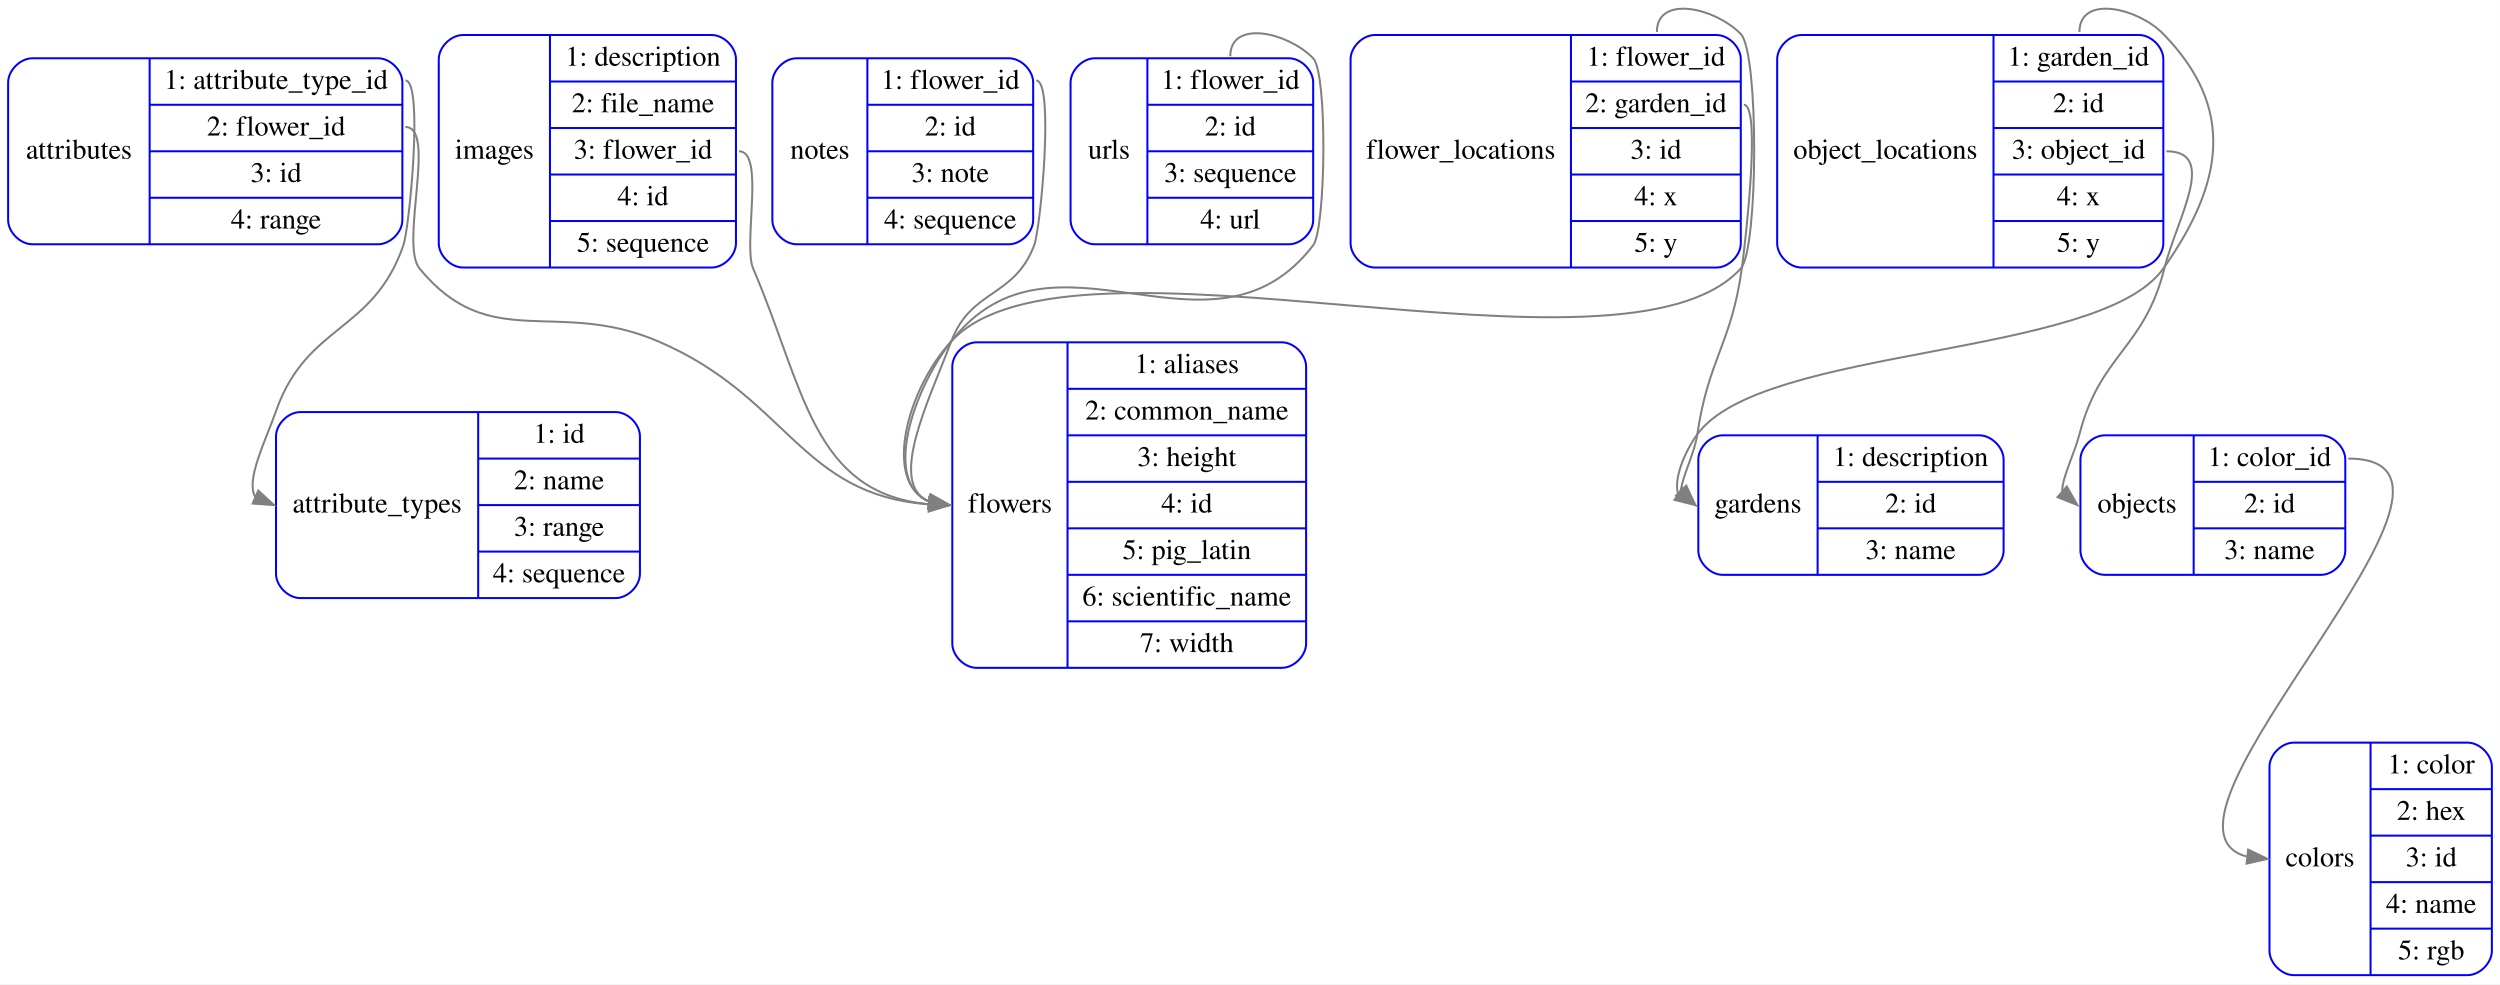
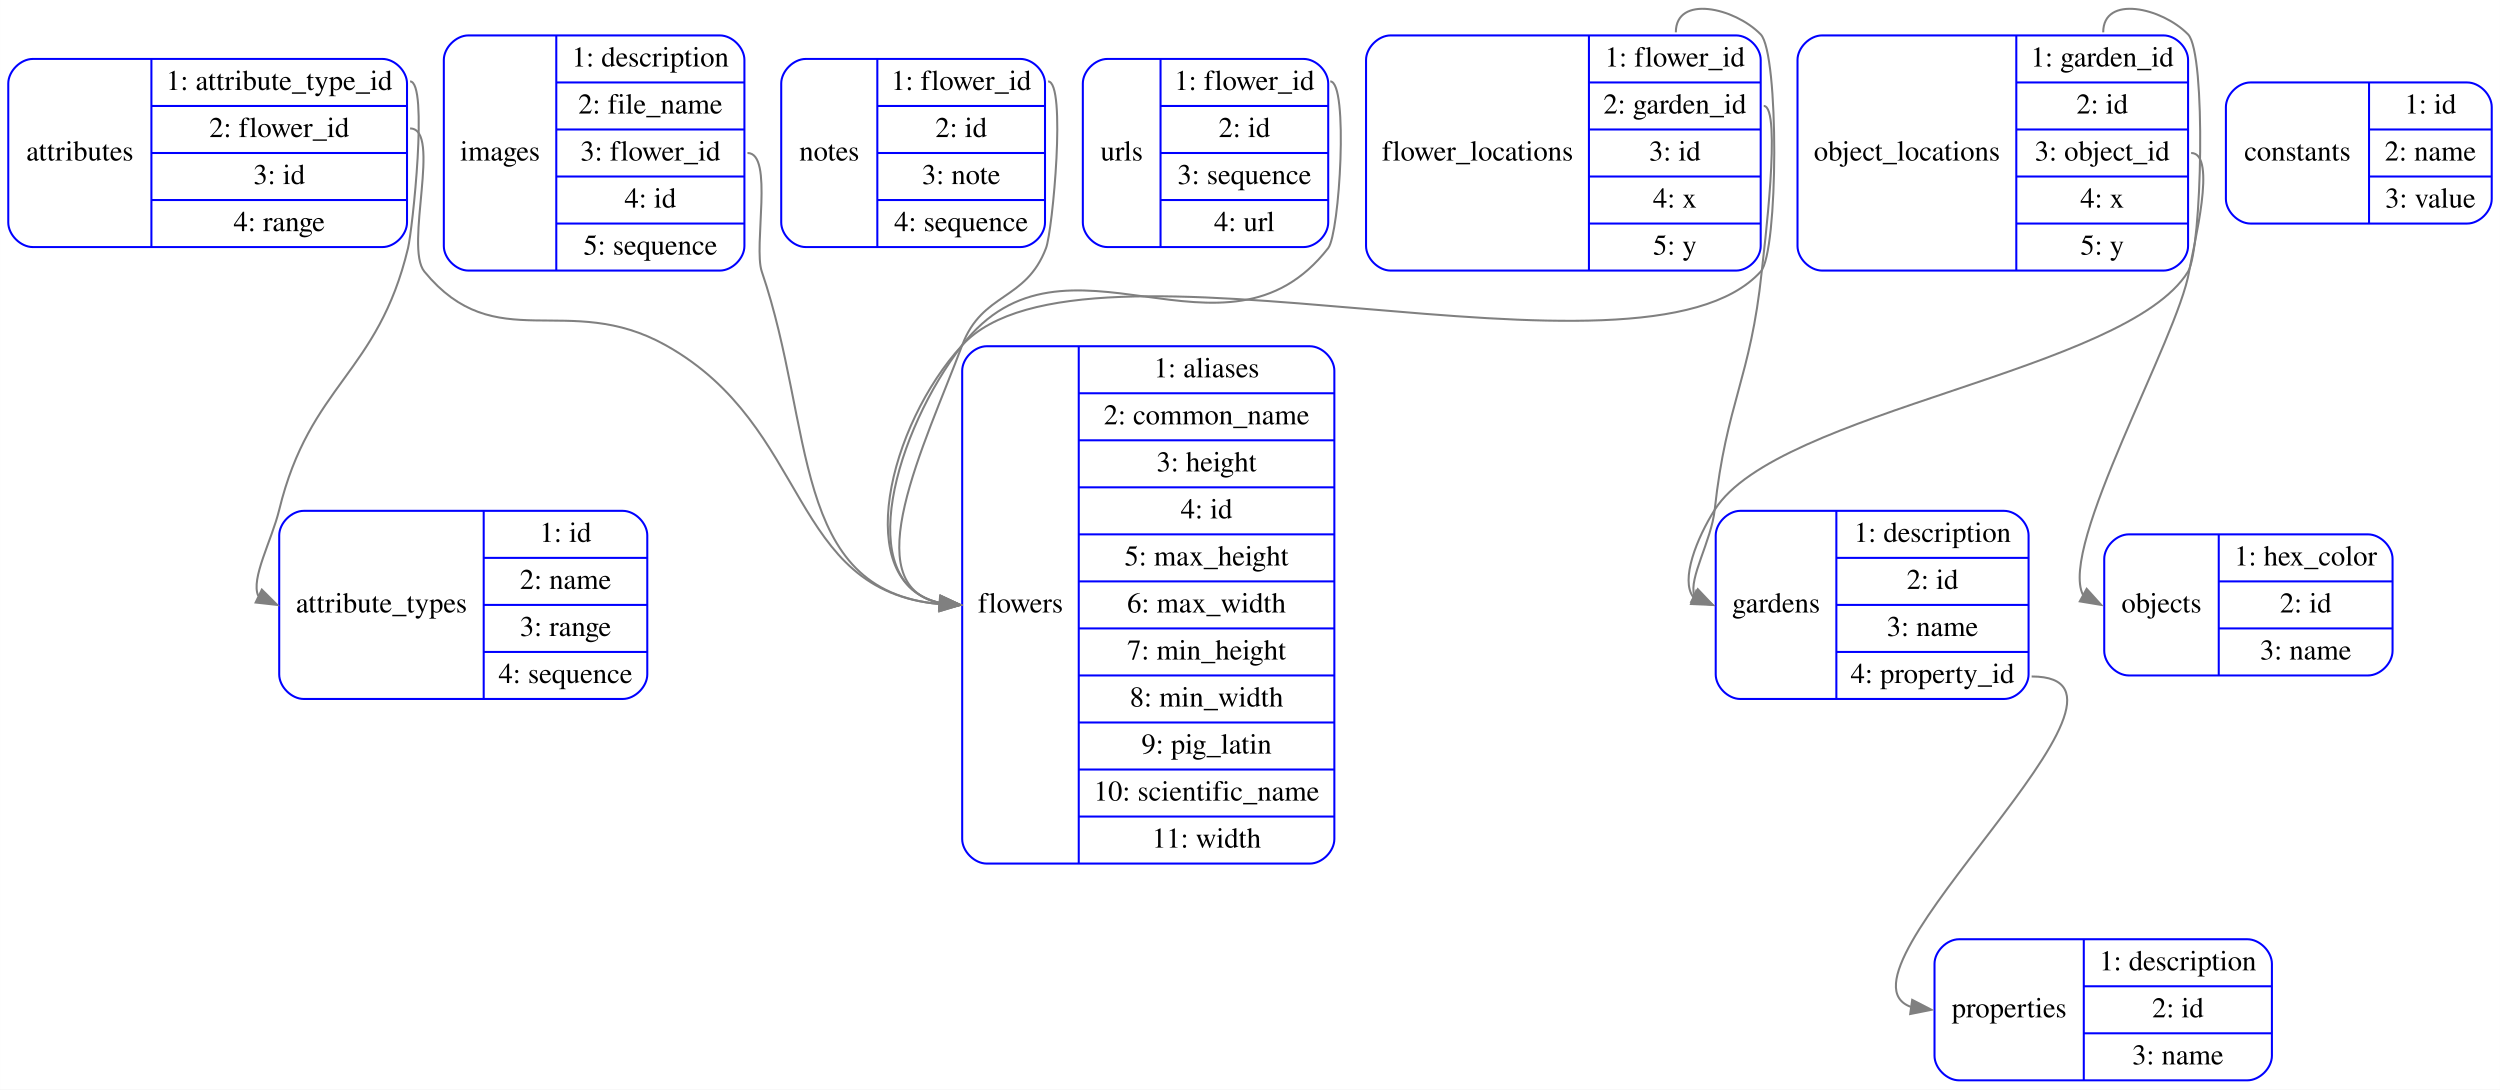
- <svg xmlns="http://www.w3.org/2000/svg" width="1237pt" height="487pt" viewBox="0.00 0.00 1236.50 486.82">
-   <g id="graph0" class="graph" transform="scale(1 1) rotate(0) translate(4 482.822)">
-     <polygon fill="white" stroke="none" points="-4,4 -4,-482.822 1232.5,-482.822 1232.5,4 -4,4" />
+ <svg xmlns="http://www.w3.org/2000/svg" width="1223pt" height="533pt" viewBox="0.00 0.00 1222.50 532.82">
+   <g id="graph0" class="graph" transform="scale(1 1) rotate(0) translate(4 528.822)">
+     <polygon fill="white" stroke="none" points="-4,4 -4,-528.822 1218.5,-528.822 1218.5,4 -4,4" />
    <g id="node1" class="node">
      <path fill="none" stroke="blue" d="M144.5,-187C144.5,-187 300.5,-187 300.5,-187 306.5,-187 312.5,-193 312.5,-199 312.5,-199 312.5,-267 312.5,-267 312.5,-273 306.5,-279 300.5,-279 300.5,-279 144.5,-279 144.5,-279 138.5,-279 132.5,-273 132.5,-267 132.5,-267 132.5,-199 132.5,-199 132.5,-193 138.5,-187 144.5,-187" />
      <text text-anchor="middle" x="182.5" y="-229.3" font-family="Times,serif" font-size="14.00">attribute_types</text>
      <polyline fill="none" stroke="blue" points="232.5,-187 232.5,-279 " />
      <text text-anchor="middle" x="272.5" y="-263.8" font-family="Times,serif" font-size="14.00">1: id</text>
      <polyline fill="none" stroke="blue" points="232.5,-256 312.5,-256 " />
      <text text-anchor="middle" x="272.5" y="-240.8" font-family="Times,serif" font-size="14.00">2: name</text>
      <polyline fill="none" stroke="blue" points="232.5,-233 312.5,-233 " />
      <text text-anchor="middle" x="272.5" y="-217.8" font-family="Times,serif" font-size="14.00">3: range</text>
      <polyline fill="none" stroke="blue" points="232.5,-210 312.5,-210 " />
      <text text-anchor="middle" x="272.5" y="-194.8" font-family="Times,serif" font-size="14.00">4: sequence</text>
    </g>
    <g id="node2" class="node">
-       <path fill="none" stroke="blue" d="M12,-362C12,-362 183,-362 183,-362 189,-362 195,-368 195,-374 195,-374 195,-442 195,-442 195,-448 189,-454 183,-454 183,-454 12,-454 12,-454 6,-454 0,-448 0,-442 0,-442 0,-374 0,-374 0,-368 6,-362 12,-362" />
-       <text text-anchor="middle" x="35" y="-404.3" font-family="Times,serif" font-size="14.00">attributes</text>
-       <polyline fill="none" stroke="blue" points="70,-362 70,-454 " />
-       <text text-anchor="middle" x="132.5" y="-438.8" font-family="Times,serif" font-size="14.00">1: attribute_type_id</text>
+       <path fill="none" stroke="blue" d="M12,-408C12,-408 183,-408 183,-408 189,-408 195,-414 195,-420 195,-420 195,-488 195,-488 195,-494 189,-500 183,-500 183,-500 12,-500 12,-500 6,-500 0,-494 0,-488 0,-488 0,-420 0,-420 0,-414 6,-408 12,-408" />
+       <text text-anchor="middle" x="35" y="-450.3" font-family="Times,serif" font-size="14.00">attributes</text>
+       <polyline fill="none" stroke="blue" points="70,-408 70,-500 " />
+       <text text-anchor="middle" x="132.5" y="-484.8" font-family="Times,serif" font-size="14.00">1: attribute_type_id</text>
+       <polyline fill="none" stroke="blue" points="70,-477 195,-477 " />
+       <text text-anchor="middle" x="132.5" y="-461.8" font-family="Times,serif" font-size="14.00">2: flower_id</text>
+       <polyline fill="none" stroke="blue" points="70,-454 195,-454 " />
+       <text text-anchor="middle" x="132.5" y="-438.8" font-family="Times,serif" font-size="14.00">3: id</text>
      <polyline fill="none" stroke="blue" points="70,-431 195,-431 " />
-       <text text-anchor="middle" x="132.5" y="-415.8" font-family="Times,serif" font-size="14.00">2: flower_id</text>
-       <polyline fill="none" stroke="blue" points="70,-408 195,-408 " />
-       <text text-anchor="middle" x="132.5" y="-392.8" font-family="Times,serif" font-size="14.00">3: id</text>
-       <polyline fill="none" stroke="blue" points="70,-385 195,-385 " />
-       <text text-anchor="middle" x="132.5" y="-369.8" font-family="Times,serif" font-size="14.00">4: range</text>
+       <text text-anchor="middle" x="132.5" y="-415.8" font-family="Times,serif" font-size="14.00">4: range</text>
    </g>
    <g id="edge1" class="edge">
-       <path fill="none" stroke="grey" d="M196.5,-443C205.556,-443 198.466,-370.057 195.5,-361.5 180.447,-318.076 147.753,-322.854 132.5,-279.5 127.247,-264.57 117.334,-245.244 122.254,-237.005" />
-       <polygon fill="grey" stroke="grey" points="123.715,-240.187 131.5,-233 120.933,-233.763 123.715,-240.187" />
+       <path fill="none" stroke="grey" d="M196.5,-489C205.556,-489 197.607,-416.308 195.5,-407.5 180.747,-345.834 147.537,-341.097 132.5,-279.5 128.823,-264.439 118.471,-245.813 122.246,-237.442" />
+       <polygon fill="grey" stroke="grey" points="123.999,-240.483 131.5,-233 120.97,-234.172 123.999,-240.483" />
    </g>
    <g id="node5" class="node">
-       <path fill="none" stroke="blue" d="M479,-152.5C479,-152.5 630,-152.5 630,-152.5 636,-152.5 642,-158.5 642,-164.5 642,-164.5 642,-301.5 642,-301.5 642,-307.5 636,-313.5 630,-313.5 630,-313.5 479,-313.5 479,-313.5 473,-313.5 467,-307.5 467,-301.5 467,-301.5 467,-164.5 467,-164.5 467,-158.5 473,-152.5 479,-152.5" />
-       <text text-anchor="middle" x="495.5" y="-229.3" font-family="Times,serif" font-size="14.00">flowers</text>
-       <polyline fill="none" stroke="blue" points="524,-152.5 524,-313.5 " />
-       <text text-anchor="middle" x="583" y="-298.3" font-family="Times,serif" font-size="14.00">1: aliases</text>
-       <polyline fill="none" stroke="blue" points="524,-290.5 642,-290.5 " />
-       <text text-anchor="middle" x="583" y="-275.3" font-family="Times,serif" font-size="14.00">2: common_name</text>
-       <polyline fill="none" stroke="blue" points="524,-267.5 642,-267.5 " />
-       <text text-anchor="middle" x="583" y="-252.3" font-family="Times,serif" font-size="14.00">3: height</text>
-       <polyline fill="none" stroke="blue" points="524,-244.5 642,-244.5 " />
-       <text text-anchor="middle" x="583" y="-229.3" font-family="Times,serif" font-size="14.00">4: id</text>
-       <polyline fill="none" stroke="blue" points="524,-221.5 642,-221.5 " />
-       <text text-anchor="middle" x="583" y="-206.3" font-family="Times,serif" font-size="14.00">5: pig_latin</text>
-       <polyline fill="none" stroke="blue" points="524,-198.5 642,-198.5 " />
-       <text text-anchor="middle" x="583" y="-183.3" font-family="Times,serif" font-size="14.00">6: scientific_name</text>
-       <polyline fill="none" stroke="blue" points="524,-175.5 642,-175.5 " />
-       <text text-anchor="middle" x="583" y="-160.3" font-family="Times,serif" font-size="14.00">7: width</text>
+       <path fill="none" stroke="blue" d="M478.5,-106.5C478.5,-106.5 636.5,-106.5 636.5,-106.5 642.5,-106.5 648.5,-112.5 648.5,-118.5 648.5,-118.5 648.5,-347.5 648.5,-347.5 648.5,-353.5 642.5,-359.5 636.5,-359.5 636.5,-359.5 478.5,-359.5 478.5,-359.5 472.5,-359.5 466.5,-353.5 466.5,-347.5 466.5,-347.5 466.5,-118.5 466.5,-118.5 466.5,-112.5 472.5,-106.5 478.5,-106.5" />
+       <text text-anchor="middle" x="495" y="-229.3" font-family="Times,serif" font-size="14.00">flowers</text>
+       <polyline fill="none" stroke="blue" points="523.5,-106.5 523.5,-359.5 " />
+       <text text-anchor="middle" x="586" y="-344.3" font-family="Times,serif" font-size="14.00">1: aliases</text>
+       <polyline fill="none" stroke="blue" points="523.5,-336.5 648.5,-336.5 " />
+       <text text-anchor="middle" x="586" y="-321.3" font-family="Times,serif" font-size="14.00">2: common_name</text>
+       <polyline fill="none" stroke="blue" points="523.5,-313.5 648.5,-313.5 " />
+       <text text-anchor="middle" x="586" y="-298.3" font-family="Times,serif" font-size="14.00">3: height</text>
+       <polyline fill="none" stroke="blue" points="523.5,-290.5 648.5,-290.5 " />
+       <text text-anchor="middle" x="586" y="-275.3" font-family="Times,serif" font-size="14.00">4: id</text>
+       <polyline fill="none" stroke="blue" points="523.5,-267.5 648.5,-267.5 " />
+       <text text-anchor="middle" x="586" y="-252.3" font-family="Times,serif" font-size="14.00">5: max_height</text>
+       <polyline fill="none" stroke="blue" points="523.5,-244.5 648.5,-244.5 " />
+       <text text-anchor="middle" x="586" y="-229.3" font-family="Times,serif" font-size="14.00">6: max_width</text>
+       <polyline fill="none" stroke="blue" points="523.5,-221.5 648.5,-221.5 " />
+       <text text-anchor="middle" x="586" y="-206.3" font-family="Times,serif" font-size="14.00">7: min_height</text>
+       <polyline fill="none" stroke="blue" points="523.5,-198.5 648.5,-198.5 " />
+       <text text-anchor="middle" x="586" y="-183.3" font-family="Times,serif" font-size="14.00">8: min_width</text>
+       <polyline fill="none" stroke="blue" points="523.5,-175.5 648.5,-175.5 " />
+       <text text-anchor="middle" x="586" y="-160.3" font-family="Times,serif" font-size="14.00">9: pig_latin</text>
+       <polyline fill="none" stroke="blue" points="523.5,-152.5 648.5,-152.5 " />
+       <text text-anchor="middle" x="586" y="-137.3" font-family="Times,serif" font-size="14.00">10: scientific_name</text>
+       <polyline fill="none" stroke="blue" points="523.5,-129.5 648.5,-129.5 " />
+       <text text-anchor="middle" x="586" y="-114.3" font-family="Times,serif" font-size="14.00">11: width</text>
+     </g>
+     <g id="edge2" class="edge">
+       <path fill="none" stroke="grey" d="M196.5,-466C212.133,-466 193.583,-408.085 203.5,-396 238.282,-353.614 273.632,-386.74 321.5,-360 392.943,-320.091 381.312,-239.931 455.497,-233.422" />
+       <polygon fill="grey" stroke="grey" points="455.656,-236.919 465.5,-233 455.361,-229.925 455.656,-236.919" />
+     </g>
+     <g id="node3" class="node">
+       <path fill="none" stroke="blue" d="M1096.5,-419.5C1096.5,-419.5 1202.5,-419.5 1202.5,-419.5 1208.5,-419.5 1214.5,-425.5 1214.5,-431.5 1214.5,-431.5 1214.5,-476.5 1214.5,-476.5 1214.5,-482.5 1208.5,-488.5 1202.5,-488.5 1202.5,-488.5 1096.5,-488.5 1096.5,-488.5 1090.5,-488.5 1084.5,-482.5 1084.5,-476.5 1084.5,-476.5 1084.5,-431.5 1084.5,-431.5 1084.5,-425.5 1090.5,-419.5 1096.5,-419.5" />
+       <text text-anchor="middle" x="1119.5" y="-450.3" font-family="Times,serif" font-size="14.00">constants</text>
+       <polyline fill="none" stroke="blue" points="1154.5,-419.5 1154.5,-488.5 " />
+       <text text-anchor="middle" x="1184.5" y="-473.3" font-family="Times,serif" font-size="14.00">1: id</text>
+       <polyline fill="none" stroke="blue" points="1154.5,-465.5 1214.5,-465.5 " />
+       <text text-anchor="middle" x="1184.5" y="-450.3" font-family="Times,serif" font-size="14.00">2: name</text>
+       <polyline fill="none" stroke="blue" points="1154.5,-442.5 1214.5,-442.5 " />
+       <text text-anchor="middle" x="1184.5" y="-427.3" font-family="Times,serif" font-size="14.00">3: value</text>
+     </g>
+     <g id="node4" class="node">
+       <path fill="none" stroke="blue" d="M676,-396.5C676,-396.5 845,-396.5 845,-396.5 851,-396.5 857,-402.5 857,-408.5 857,-408.5 857,-499.5 857,-499.5 857,-505.5 851,-511.5 845,-511.5 845,-511.5 676,-511.5 676,-511.5 670,-511.5 664,-505.5 664,-499.5 664,-499.5 664,-408.5 664,-408.5 664,-402.5 670,-396.5 676,-396.5" />
+       <text text-anchor="middle" x="718.5" y="-450.3" font-family="Times,serif" font-size="14.00">flower_locations</text>
+       <polyline fill="none" stroke="blue" points="773,-396.5 773,-511.5 " />
+       <text text-anchor="middle" x="815" y="-496.3" font-family="Times,serif" font-size="14.00">1: flower_id</text>
+       <polyline fill="none" stroke="blue" points="773,-488.5 857,-488.5 " />
+       <text text-anchor="middle" x="815" y="-473.3" font-family="Times,serif" font-size="14.00">2: garden_id</text>
+       <polyline fill="none" stroke="blue" points="773,-465.5 857,-465.5 " />
+       <text text-anchor="middle" x="815" y="-450.3" font-family="Times,serif" font-size="14.00">3: id</text>
+       <polyline fill="none" stroke="blue" points="773,-442.5 857,-442.5 " />
+       <text text-anchor="middle" x="815" y="-427.3" font-family="Times,serif" font-size="14.00">4: x</text>
+       <polyline fill="none" stroke="blue" points="773,-419.5 857,-419.5 " />
+       <text text-anchor="middle" x="815" y="-404.3" font-family="Times,serif" font-size="14.00">5: y</text>
    </g>
    <g id="edge3" class="edge">
-       <path fill="none" stroke="grey" d="M196.5,-420C212.133,-420 193.583,-362.085 203.5,-350 238.282,-307.614 271.089,-335.567 321.5,-314 385.715,-286.528 391.617,-238.034 455.231,-233.364" />
-       <polygon fill="grey" stroke="grey" points="455.63,-236.852 465.5,-233 455.382,-229.857 455.63,-236.852" />
-     </g>
-     <g id="node3" class="node">
-       <path fill="none" stroke="blue" d="M1130.5,-0.5C1130.5,-0.5 1216.5,-0.5 1216.5,-0.5 1222.5,-0.5 1228.5,-6.5 1228.5,-12.5 1228.5,-12.5 1228.5,-103.5 1228.5,-103.5 1228.5,-109.5 1222.5,-115.5 1216.5,-115.5 1216.5,-115.5 1130.5,-115.5 1130.5,-115.5 1124.5,-115.5 1118.5,-109.5 1118.5,-103.5 1118.5,-103.5 1118.5,-12.5 1118.5,-12.5 1118.5,-6.5 1124.5,-0.5 1130.5,-0.5" />
-       <text text-anchor="middle" x="1143.5" y="-54.3" font-family="Times,serif" font-size="14.00">colors</text>
-       <polyline fill="none" stroke="blue" points="1168.5,-0.5 1168.5,-115.5 " />
-       <text text-anchor="middle" x="1198.5" y="-100.3" font-family="Times,serif" font-size="14.00">1: color</text>
-       <polyline fill="none" stroke="blue" points="1168.5,-92.5 1228.5,-92.5 " />
-       <text text-anchor="middle" x="1198.5" y="-77.3" font-family="Times,serif" font-size="14.00">2: hex</text>
-       <polyline fill="none" stroke="blue" points="1168.5,-69.5 1228.5,-69.5 " />
-       <text text-anchor="middle" x="1198.5" y="-54.3" font-family="Times,serif" font-size="14.00">3: id</text>
-       <polyline fill="none" stroke="blue" points="1168.5,-46.5 1228.5,-46.5 " />
-       <text text-anchor="middle" x="1198.5" y="-31.3" font-family="Times,serif" font-size="14.00">4: name</text>
-       <polyline fill="none" stroke="blue" points="1168.5,-23.5 1228.5,-23.5 " />
-       <text text-anchor="middle" x="1198.5" y="-8.3" font-family="Times,serif" font-size="14.00">5: rgb</text>
-     </g>
-     <g id="node4" class="node">
-       <path fill="none" stroke="blue" d="M676,-350.5C676,-350.5 845,-350.5 845,-350.5 851,-350.5 857,-356.5 857,-362.5 857,-362.5 857,-453.5 857,-453.5 857,-459.5 851,-465.5 845,-465.5 845,-465.5 676,-465.5 676,-465.5 670,-465.5 664,-459.5 664,-453.5 664,-453.5 664,-362.5 664,-362.5 664,-356.5 670,-350.5 676,-350.5" />
-       <text text-anchor="middle" x="718.5" y="-404.3" font-family="Times,serif" font-size="14.00">flower_locations</text>
-       <polyline fill="none" stroke="blue" points="773,-350.5 773,-465.5 " />
-       <text text-anchor="middle" x="815" y="-450.3" font-family="Times,serif" font-size="14.00">1: flower_id</text>
-       <polyline fill="none" stroke="blue" points="773,-442.5 857,-442.5 " />
-       <text text-anchor="middle" x="815" y="-427.3" font-family="Times,serif" font-size="14.00">2: garden_id</text>
-       <polyline fill="none" stroke="blue" points="773,-419.5 857,-419.5 " />
-       <text text-anchor="middle" x="815" y="-404.3" font-family="Times,serif" font-size="14.00">3: id</text>
-       <polyline fill="none" stroke="blue" points="773,-396.5 857,-396.5 " />
-       <text text-anchor="middle" x="815" y="-381.3" font-family="Times,serif" font-size="14.00">4: x</text>
-       <polyline fill="none" stroke="blue" points="773,-373.5 857,-373.5 " />
-       <text text-anchor="middle" x="815" y="-358.3" font-family="Times,serif" font-size="14.00">5: y</text>
+       <path fill="none" stroke="grey" d="M815.5,-513C815.5,-531.45 844.112,-525.202 857,-512 866.003,-502.777 865.685,-405.523 857,-396 798.275,-331.612 525.478,-424.156 466.5,-360 430.761,-321.123 411.613,-243.832 455.514,-234.03" />
+       <polygon fill="grey" stroke="grey" points="455.912,-237.508 465.5,-233 455.194,-230.545 455.912,-237.508" />
+     </g>
+     <g id="node6" class="node">
+       <path fill="none" stroke="blue" d="M847,-187C847,-187 976,-187 976,-187 982,-187 988,-193 988,-199 988,-199 988,-267 988,-267 988,-273 982,-279 976,-279 976,-279 847,-279 847,-279 841,-279 835,-273 835,-267 835,-267 835,-199 835,-199 835,-193 841,-187 847,-187" />
+       <text text-anchor="middle" x="864.5" y="-229.3" font-family="Times,serif" font-size="14.00">gardens</text>
+       <polyline fill="none" stroke="blue" points="894,-187 894,-279 " />
+       <text text-anchor="middle" x="941" y="-263.8" font-family="Times,serif" font-size="14.00">1: description</text>
+       <polyline fill="none" stroke="blue" points="894,-256 988,-256 " />
+       <text text-anchor="middle" x="941" y="-240.8" font-family="Times,serif" font-size="14.00">2: id</text>
+       <polyline fill="none" stroke="blue" points="894,-233 988,-233 " />
+       <text text-anchor="middle" x="941" y="-217.8" font-family="Times,serif" font-size="14.00">3: name</text>
+       <polyline fill="none" stroke="blue" points="894,-210 988,-210 " />
+       <text text-anchor="middle" x="941" y="-194.8" font-family="Times,serif" font-size="14.00">4: property_id</text>
+     </g>
+     <g id="edge7" class="edge">
+       <path fill="none" stroke="grey" d="M858.5,-477C867.501,-477 858.431,-404.952 857.5,-396 852.04,-343.506 840.2,-331.968 834.5,-279.5 832.843,-264.248 821.708,-246.021 824.528,-237.637" />
+       <polygon fill="grey" stroke="grey" points="826.223,-240.701 833.5,-233 823.009,-234.482 826.223,-240.701" />
+     </g>
+     <g id="node11" class="node">
+       <path fill="none" stroke="blue" d="M954,-0.5C954,-0.5 1095,-0.5 1095,-0.5 1101,-0.5 1107,-6.5 1107,-12.5 1107,-12.5 1107,-57.5 1107,-57.5 1107,-63.5 1101,-69.5 1095,-69.5 1095,-69.5 954,-69.5 954,-69.5 948,-69.5 942,-63.5 942,-57.5 942,-57.5 942,-12.5 942,-12.5 942,-6.5 948,-0.5 954,-0.5" />
+       <text text-anchor="middle" x="978.5" y="-31.3" font-family="Times,serif" font-size="14.00">properties</text>
+       <polyline fill="none" stroke="blue" points="1015,-0.5 1015,-69.5 " />
+       <text text-anchor="middle" x="1061" y="-54.3" font-family="Times,serif" font-size="14.00">1: description</text>
+       <polyline fill="none" stroke="blue" points="1015,-46.5 1107,-46.5 " />
+       <text text-anchor="middle" x="1061" y="-31.3" font-family="Times,serif" font-size="14.00">2: id</text>
+       <polyline fill="none" stroke="blue" points="1015,-23.5 1107,-23.5 " />
+       <text text-anchor="middle" x="1061" y="-8.3" font-family="Times,serif" font-size="14.00">3: name</text>
+     </g>
+     <g id="edge10" class="edge">
+       <path fill="none" stroke="grey" d="M989.5,-198C1061.01,-198 885.935,-52.341 930.475,-36.409" />
+       <polygon fill="grey" stroke="grey" points="931.085,-39.858 940.5,-35 930.11,-32.926 931.085,-39.858" />
+     </g>
+     <g id="node7" class="node">
+       <path fill="none" stroke="blue" d="M225,-396.5C225,-396.5 348,-396.5 348,-396.5 354,-396.5 360,-402.5 360,-408.5 360,-408.5 360,-499.5 360,-499.5 360,-505.5 354,-511.5 348,-511.5 348,-511.5 225,-511.5 225,-511.5 219,-511.5 213,-505.5 213,-499.5 213,-499.5 213,-408.5 213,-408.5 213,-402.5 219,-396.5 225,-396.5" />
+       <text text-anchor="middle" x="240.5" y="-450.3" font-family="Times,serif" font-size="14.00">images</text>
+       <polyline fill="none" stroke="blue" points="268,-396.5 268,-511.5 " />
+       <text text-anchor="middle" x="314" y="-496.3" font-family="Times,serif" font-size="14.00">1: description</text>
+       <polyline fill="none" stroke="blue" points="268,-488.5 360,-488.5 " />
+       <text text-anchor="middle" x="314" y="-473.3" font-family="Times,serif" font-size="14.00">2: file_name</text>
+       <polyline fill="none" stroke="blue" points="268,-465.5 360,-465.5 " />
+       <text text-anchor="middle" x="314" y="-450.3" font-family="Times,serif" font-size="14.00">3: flower_id</text>
+       <polyline fill="none" stroke="blue" points="268,-442.5 360,-442.5 " />
+       <text text-anchor="middle" x="314" y="-427.3" font-family="Times,serif" font-size="14.00">4: id</text>
+       <polyline fill="none" stroke="blue" points="268,-419.5 360,-419.5 " />
+       <text text-anchor="middle" x="314" y="-404.3" font-family="Times,serif" font-size="14.00">5: sequence</text>
    </g>
    <g id="edge4" class="edge">
-       <path fill="none" stroke="grey" d="M815.5,-467C815.5,-485.45 844.112,-479.202 857,-466 866.003,-456.777 865.685,-359.523 857,-350 798.275,-285.612 525.621,-378.024 466.5,-314 444.747,-290.443 432.39,-244.597 455.382,-234.85" />
-       <polygon fill="grey" stroke="grey" points="456.292,-238.241 465.5,-233 455.034,-231.355 456.292,-238.241" />
-     </g>
-     <g id="node6" class="node">
-       <path fill="none" stroke="blue" d="M848,-198.5C848,-198.5 975,-198.5 975,-198.5 981,-198.5 987,-204.5 987,-210.5 987,-210.5 987,-255.5 987,-255.5 987,-261.5 981,-267.5 975,-267.5 975,-267.5 848,-267.5 848,-267.5 842,-267.5 836,-261.5 836,-255.5 836,-255.5 836,-210.5 836,-210.5 836,-204.5 842,-198.5 848,-198.5" />
-       <text text-anchor="middle" x="865.5" y="-229.3" font-family="Times,serif" font-size="14.00">gardens</text>
-       <polyline fill="none" stroke="blue" points="895,-198.5 895,-267.5 " />
-       <text text-anchor="middle" x="941" y="-252.3" font-family="Times,serif" font-size="14.00">1: description</text>
-       <polyline fill="none" stroke="blue" points="895,-244.5 987,-244.5 " />
-       <text text-anchor="middle" x="941" y="-229.3" font-family="Times,serif" font-size="14.00">2: id</text>
-       <polyline fill="none" stroke="blue" points="895,-221.5 987,-221.5 " />
-       <text text-anchor="middle" x="941" y="-206.3" font-family="Times,serif" font-size="14.00">3: name</text>
+       <path fill="none" stroke="grey" d="M361.5,-454C374.482,-454 364.312,-408.288 368.5,-396 394.526,-319.634 382.367,-240.144 455.169,-233.454" />
+       <polygon fill="grey" stroke="grey" points="455.663,-236.936 465.5,-233 455.356,-229.942 455.663,-236.936" />
+     </g>
+     <g id="node8" class="node">
+       <path fill="none" stroke="blue" d="M390,-408C390,-408 495,-408 495,-408 501,-408 507,-414 507,-420 507,-420 507,-488 507,-488 507,-494 501,-500 495,-500 495,-500 390,-500 390,-500 384,-500 378,-494 378,-488 378,-488 378,-420 378,-420 378,-414 384,-408 390,-408" />
+       <text text-anchor="middle" x="401.5" y="-450.3" font-family="Times,serif" font-size="14.00">notes</text>
+       <polyline fill="none" stroke="blue" points="425,-408 425,-500 " />
+       <text text-anchor="middle" x="466" y="-484.8" font-family="Times,serif" font-size="14.00">1: flower_id</text>
+       <polyline fill="none" stroke="blue" points="425,-477 507,-477 " />
+       <text text-anchor="middle" x="466" y="-461.8" font-family="Times,serif" font-size="14.00">2: id</text>
+       <polyline fill="none" stroke="blue" points="425,-454 507,-454 " />
+       <text text-anchor="middle" x="466" y="-438.8" font-family="Times,serif" font-size="14.00">3: note</text>
+       <polyline fill="none" stroke="blue" points="425,-431 507,-431 " />
+       <text text-anchor="middle" x="466" y="-415.8" font-family="Times,serif" font-size="14.00">4: sequence</text>
+     </g>
+     <g id="edge5" class="edge">
+       <path fill="none" stroke="grey" d="M508.5,-489C517.556,-489 510.709,-415.969 507.5,-407.5 497.619,-381.421 476.324,-386.1 466.5,-360 447.937,-310.68 413.965,-242.757 455.466,-233.953" />
+       <polygon fill="grey" stroke="grey" points="455.876,-237.43 465.5,-233 455.214,-230.462 455.876,-237.43" />
+     </g>
+     <g id="node9" class="node">
+       <path fill="none" stroke="blue" d="M887,-396.5C887,-396.5 1054,-396.5 1054,-396.5 1060,-396.5 1066,-402.5 1066,-408.5 1066,-408.5 1066,-499.5 1066,-499.5 1066,-505.5 1060,-511.5 1054,-511.5 1054,-511.5 887,-511.5 887,-511.5 881,-511.5 875,-505.5 875,-499.5 875,-499.5 875,-408.5 875,-408.5 875,-402.5 881,-396.5 887,-396.5" />
+       <text text-anchor="middle" x="928.5" y="-450.3" font-family="Times,serif" font-size="14.00">object_locations</text>
+       <polyline fill="none" stroke="blue" points="982,-396.5 982,-511.5 " />
+       <text text-anchor="middle" x="1024" y="-496.3" font-family="Times,serif" font-size="14.00">1: garden_id</text>
+       <polyline fill="none" stroke="blue" points="982,-488.5 1066,-488.5 " />
+       <text text-anchor="middle" x="1024" y="-473.3" font-family="Times,serif" font-size="14.00">2: id</text>
+       <polyline fill="none" stroke="blue" points="982,-465.5 1066,-465.5 " />
+       <text text-anchor="middle" x="1024" y="-450.3" font-family="Times,serif" font-size="14.00">3: object_id</text>
+       <polyline fill="none" stroke="blue" points="982,-442.5 1066,-442.5 " />
+       <text text-anchor="middle" x="1024" y="-427.3" font-family="Times,serif" font-size="14.00">4: x</text>
+       <polyline fill="none" stroke="blue" points="982,-419.5 1066,-419.5 " />
+       <text text-anchor="middle" x="1024" y="-404.3" font-family="Times,serif" font-size="14.00">5: y</text>
    </g>
    <g id="edge8" class="edge">
-       <path fill="none" stroke="grey" d="M858.5,-431C867.501,-431 858.731,-358.916 857.5,-350 852.338,-312.621 840.965,-305.335 835.5,-268 834.109,-258.497 828.126,-247.392 827.408,-240.282" />
-       <polygon fill="grey" stroke="grey" points="830.031,-242.606 834.5,-233 825.016,-237.722 830.031,-242.606" />
-     </g>
-     <g id="node7" class="node">
-       <path fill="none" stroke="blue" d="M225,-350.5C225,-350.5 348,-350.5 348,-350.5 354,-350.5 360,-356.5 360,-362.5 360,-362.5 360,-453.5 360,-453.5 360,-459.5 354,-465.5 348,-465.5 348,-465.5 225,-465.5 225,-465.5 219,-465.5 213,-459.5 213,-453.5 213,-453.5 213,-362.5 213,-362.5 213,-356.5 219,-350.5 225,-350.5" />
-       <text text-anchor="middle" x="240.5" y="-404.3" font-family="Times,serif" font-size="14.00">images</text>
-       <polyline fill="none" stroke="blue" points="268,-350.5 268,-465.5 " />
-       <text text-anchor="middle" x="314" y="-450.3" font-family="Times,serif" font-size="14.00">1: description</text>
-       <polyline fill="none" stroke="blue" points="268,-442.5 360,-442.5 " />
-       <text text-anchor="middle" x="314" y="-427.3" font-family="Times,serif" font-size="14.00">2: file_name</text>
-       <polyline fill="none" stroke="blue" points="268,-419.5 360,-419.5 " />
-       <text text-anchor="middle" x="314" y="-404.3" font-family="Times,serif" font-size="14.00">3: flower_id</text>
-       <polyline fill="none" stroke="blue" points="268,-396.5 360,-396.5 " />
-       <text text-anchor="middle" x="314" y="-381.3" font-family="Times,serif" font-size="14.00">4: id</text>
-       <polyline fill="none" stroke="blue" points="268,-373.5 360,-373.5 " />
-       <text text-anchor="middle" x="314" y="-358.3" font-family="Times,serif" font-size="14.00">5: sequence</text>
-     </g>
-     <g id="edge5" class="edge">
-       <path fill="none" stroke="grey" d="M361.5,-408C374.482,-408 363.371,-361.926 368.5,-350 393.779,-291.221 397.595,-238.815 455.341,-233.451" />
-       <polygon fill="grey" stroke="grey" points="455.665,-236.941 465.5,-233 455.354,-229.947 455.665,-236.941" />
-     </g>
-     <g id="node8" class="node">
-       <path fill="none" stroke="blue" d="M390,-362C390,-362 495,-362 495,-362 501,-362 507,-368 507,-374 507,-374 507,-442 507,-442 507,-448 501,-454 495,-454 495,-454 390,-454 390,-454 384,-454 378,-448 378,-442 378,-442 378,-374 378,-374 378,-368 384,-362 390,-362" />
-       <text text-anchor="middle" x="401.5" y="-404.3" font-family="Times,serif" font-size="14.00">notes</text>
-       <polyline fill="none" stroke="blue" points="425,-362 425,-454 " />
-       <text text-anchor="middle" x="466" y="-438.8" font-family="Times,serif" font-size="14.00">1: flower_id</text>
-       <polyline fill="none" stroke="blue" points="425,-431 507,-431 " />
-       <text text-anchor="middle" x="466" y="-415.8" font-family="Times,serif" font-size="14.00">2: id</text>
-       <polyline fill="none" stroke="blue" points="425,-408 507,-408 " />
-       <text text-anchor="middle" x="466" y="-392.8" font-family="Times,serif" font-size="14.00">3: note</text>
-       <polyline fill="none" stroke="blue" points="425,-385 507,-385 " />
-       <text text-anchor="middle" x="466" y="-369.8" font-family="Times,serif" font-size="14.00">4: sequence</text>
-     </g>
-     <g id="edge6" class="edge">
-       <path fill="none" stroke="grey" d="M508.5,-443C517.556,-443 510.709,-369.969 507.5,-361.5 497.619,-335.421 476.382,-340.078 466.5,-314 455.188,-284.147 434.843,-243.549 455.48,-234.734" />
-       <polygon fill="grey" stroke="grey" points="456.243,-238.154 465.5,-233 455.05,-231.256 456.243,-238.154" />
-     </g>
-     <g id="node9" class="node">
-       <path fill="none" stroke="blue" d="M887,-350.5C887,-350.5 1054,-350.5 1054,-350.5 1060,-350.5 1066,-356.5 1066,-362.5 1066,-362.5 1066,-453.5 1066,-453.5 1066,-459.5 1060,-465.5 1054,-465.5 1054,-465.5 887,-465.5 887,-465.5 881,-465.5 875,-459.5 875,-453.5 875,-453.5 875,-362.5 875,-362.5 875,-356.5 881,-350.5 887,-350.5" />
-       <text text-anchor="middle" x="928.5" y="-404.3" font-family="Times,serif" font-size="14.00">object_locations</text>
-       <polyline fill="none" stroke="blue" points="982,-350.5 982,-465.5 " />
-       <text text-anchor="middle" x="1024" y="-450.3" font-family="Times,serif" font-size="14.00">1: garden_id</text>
-       <polyline fill="none" stroke="blue" points="982,-442.5 1066,-442.5 " />
-       <text text-anchor="middle" x="1024" y="-427.3" font-family="Times,serif" font-size="14.00">2: id</text>
-       <polyline fill="none" stroke="blue" points="982,-419.5 1066,-419.5 " />
-       <text text-anchor="middle" x="1024" y="-404.3" font-family="Times,serif" font-size="14.00">3: object_id</text>
-       <polyline fill="none" stroke="blue" points="982,-396.5 1066,-396.5 " />
-       <text text-anchor="middle" x="1024" y="-381.3" font-family="Times,serif" font-size="14.00">4: x</text>
-       <polyline fill="none" stroke="blue" points="982,-373.5 1066,-373.5 " />
-       <text text-anchor="middle" x="1024" y="-358.3" font-family="Times,serif" font-size="14.00">5: y</text>
-     </g>
-     <g id="edge9" class="edge">
-       <path fill="none" stroke="grey" d="M1024.5,-467C1024.5,-485.45 1053.11,-479.202 1066,-466 1102.01,-429.108 1095.72,-392.124 1066,-350 1034.65,-305.579 867.477,-311.969 835.5,-268 829.207,-259.347 823.739,-246.049 825.993,-238.583" />
-       <polygon fill="grey" stroke="grey" points="828.06,-241.413 834.5,-233 824.219,-235.56 828.06,-241.413" />
+       <path fill="none" stroke="grey" d="M1024.5,-513C1024.5,-531.45 1053.11,-525.202 1066,-512 1075,-502.777 1072.76,-406.973 1066,-396 1035.79,-346.971 865.24,-328.202 834.5,-279.5 825.88,-265.843 817.502,-245.144 824.105,-236.741" />
+       <polygon fill="grey" stroke="grey" points="825.505,-239.952 833.5,-233 822.915,-233.448 825.505,-239.952" />
    </g>
    <g id="node10" class="node">
-       <path fill="none" stroke="blue" d="M1037,-198.5C1037,-198.5 1144,-198.5 1144,-198.5 1150,-198.5 1156,-204.5 1156,-210.5 1156,-210.5 1156,-255.5 1156,-255.5 1156,-261.5 1150,-267.5 1144,-267.5 1144,-267.5 1037,-267.5 1037,-267.5 1031,-267.5 1025,-261.5 1025,-255.5 1025,-255.5 1025,-210.5 1025,-210.5 1025,-204.5 1031,-198.5 1037,-198.5" />
+       <path fill="none" stroke="blue" d="M1037,-198.5C1037,-198.5 1154,-198.5 1154,-198.5 1160,-198.5 1166,-204.5 1166,-210.5 1166,-210.5 1166,-255.5 1166,-255.5 1166,-261.5 1160,-267.5 1154,-267.5 1154,-267.5 1037,-267.5 1037,-267.5 1031,-267.5 1025,-261.5 1025,-255.5 1025,-255.5 1025,-210.5 1025,-210.5 1025,-204.5 1031,-198.5 1037,-198.5" />
      <text text-anchor="middle" x="1053" y="-229.3" font-family="Times,serif" font-size="14.00">objects</text>
      <polyline fill="none" stroke="blue" points="1081,-198.5 1081,-267.5 " />
-       <text text-anchor="middle" x="1118.5" y="-252.3" font-family="Times,serif" font-size="14.00">1: color_id</text>
-       <polyline fill="none" stroke="blue" points="1081,-244.5 1156,-244.5 " />
-       <text text-anchor="middle" x="1118.5" y="-229.3" font-family="Times,serif" font-size="14.00">2: id</text>
-       <polyline fill="none" stroke="blue" points="1081,-221.5 1156,-221.5 " />
-       <text text-anchor="middle" x="1118.5" y="-206.3" font-family="Times,serif" font-size="14.00">3: name</text>
-     </g>
-     <g id="edge10" class="edge">
-       <path fill="none" stroke="grey" d="M1067.5,-408C1093.28,-408 1072.76,-375.01 1066.5,-350 1056.56,-310.279 1034.67,-307.664 1024.5,-268 1022.02,-258.343 1015.92,-246.695 1015.95,-239.57" />
-       <polygon fill="grey" stroke="grey" points="1018.25,-242.205 1023.5,-233 1013.66,-236.924 1018.25,-242.205" />
-     </g>
-     <g id="edge2" class="edge">
-       <path fill="none" stroke="grey" d="M1157.5,-256C1243.24,-256 1046.82,-75.389 1107.22,-59.163" />
-       <polygon fill="grey" stroke="grey" points="1107.96,-62.602 1117.5,-58 1107.17,-55.646 1107.96,-62.602" />
-     </g>
-     <g id="node11" class="node">
-       <path fill="none" stroke="blue" d="M537.5,-362C537.5,-362 633.5,-362 633.5,-362 639.5,-362 645.5,-368 645.5,-374 645.5,-374 645.5,-442 645.5,-442 645.5,-448 639.5,-454 633.5,-454 633.5,-454 537.5,-454 537.5,-454 531.5,-454 525.5,-448 525.5,-442 525.5,-442 525.5,-374 525.5,-374 525.5,-368 531.5,-362 537.5,-362" />
-       <text text-anchor="middle" x="544.5" y="-404.3" font-family="Times,serif" font-size="14.00">urls</text>
-       <polyline fill="none" stroke="blue" points="563.5,-362 563.5,-454 " />
-       <text text-anchor="middle" x="604.5" y="-438.8" font-family="Times,serif" font-size="14.00">1: flower_id</text>
+       <text text-anchor="middle" x="1123.5" y="-252.3" font-family="Times,serif" font-size="14.00">1: hex_color</text>
+       <polyline fill="none" stroke="blue" points="1081,-244.5 1166,-244.5 " />
+       <text text-anchor="middle" x="1123.5" y="-229.3" font-family="Times,serif" font-size="14.00">2: id</text>
+       <polyline fill="none" stroke="blue" points="1081,-221.5 1166,-221.5 " />
+       <text text-anchor="middle" x="1123.5" y="-206.3" font-family="Times,serif" font-size="14.00">3: name</text>
+     </g>
+     <g id="edge9" class="edge">
+       <path fill="none" stroke="grey" d="M1067.5,-454C1080.39,-454 1068.64,-408.711 1066.5,-396 1061,-363.389 1002.5,-261.322 1014.64,-237.847" />
+       <polygon fill="grey" stroke="grey" points="1016.41,-240.871 1023.5,-233 1013.05,-234.73 1016.41,-240.871" />
+     </g>
+     <g id="node12" class="node">
+       <path fill="none" stroke="blue" d="M537.5,-408C537.5,-408 633.5,-408 633.5,-408 639.5,-408 645.5,-414 645.5,-420 645.5,-420 645.5,-488 645.5,-488 645.5,-494 639.5,-500 633.5,-500 633.5,-500 537.5,-500 537.5,-500 531.5,-500 525.5,-494 525.5,-488 525.5,-488 525.5,-420 525.5,-420 525.5,-414 531.5,-408 537.5,-408" />
+       <text text-anchor="middle" x="544.5" y="-450.3" font-family="Times,serif" font-size="14.00">urls</text>
+       <polyline fill="none" stroke="blue" points="563.5,-408 563.5,-500 " />
+       <text text-anchor="middle" x="604.5" y="-484.8" font-family="Times,serif" font-size="14.00">1: flower_id</text>
+       <polyline fill="none" stroke="blue" points="563.5,-477 645.5,-477 " />
+       <text text-anchor="middle" x="604.5" y="-461.8" font-family="Times,serif" font-size="14.00">2: id</text>
+       <polyline fill="none" stroke="blue" points="563.5,-454 645.5,-454 " />
+       <text text-anchor="middle" x="604.5" y="-438.8" font-family="Times,serif" font-size="14.00">3: sequence</text>
      <polyline fill="none" stroke="blue" points="563.5,-431 645.5,-431 " />
-       <text text-anchor="middle" x="604.5" y="-415.8" font-family="Times,serif" font-size="14.00">2: id</text>
-       <polyline fill="none" stroke="blue" points="563.5,-408 645.5,-408 " />
-       <text text-anchor="middle" x="604.5" y="-392.8" font-family="Times,serif" font-size="14.00">3: sequence</text>
-       <polyline fill="none" stroke="blue" points="563.5,-385 645.5,-385 " />
-       <text text-anchor="middle" x="604.5" y="-369.8" font-family="Times,serif" font-size="14.00">4: url</text>
-     </g>
-     <g id="edge7" class="edge">
-       <path fill="none" stroke="grey" d="M604.5,-455C604.5,-473.228 632.769,-467.045 645.5,-454 652.678,-446.644 651.767,-369.646 645.5,-361.5 595.315,-296.26 517.087,-378.929 466.5,-314 446.793,-288.706 432.838,-244.217 455.455,-234.787" />
-       <polygon fill="grey" stroke="grey" points="456.268,-238.198 465.5,-233 455.041,-231.306 456.268,-238.198" />
+       <text text-anchor="middle" x="604.5" y="-415.8" font-family="Times,serif" font-size="14.00">4: url</text>
+     </g>
+     <g id="edge6" class="edge">
+       <path fill="none" stroke="grey" d="M646.5,-489C655.556,-489 651.066,-414.644 645.5,-407.5 594.915,-342.57 516.942,-425.041 466.5,-360 434.205,-318.358 412.141,-243.777 455.284,-234.055" />
+       <polygon fill="grey" stroke="grey" points="455.912,-237.509 465.5,-233 455.193,-230.546 455.912,-237.509" />
    </g>
  </g>
</svg>
